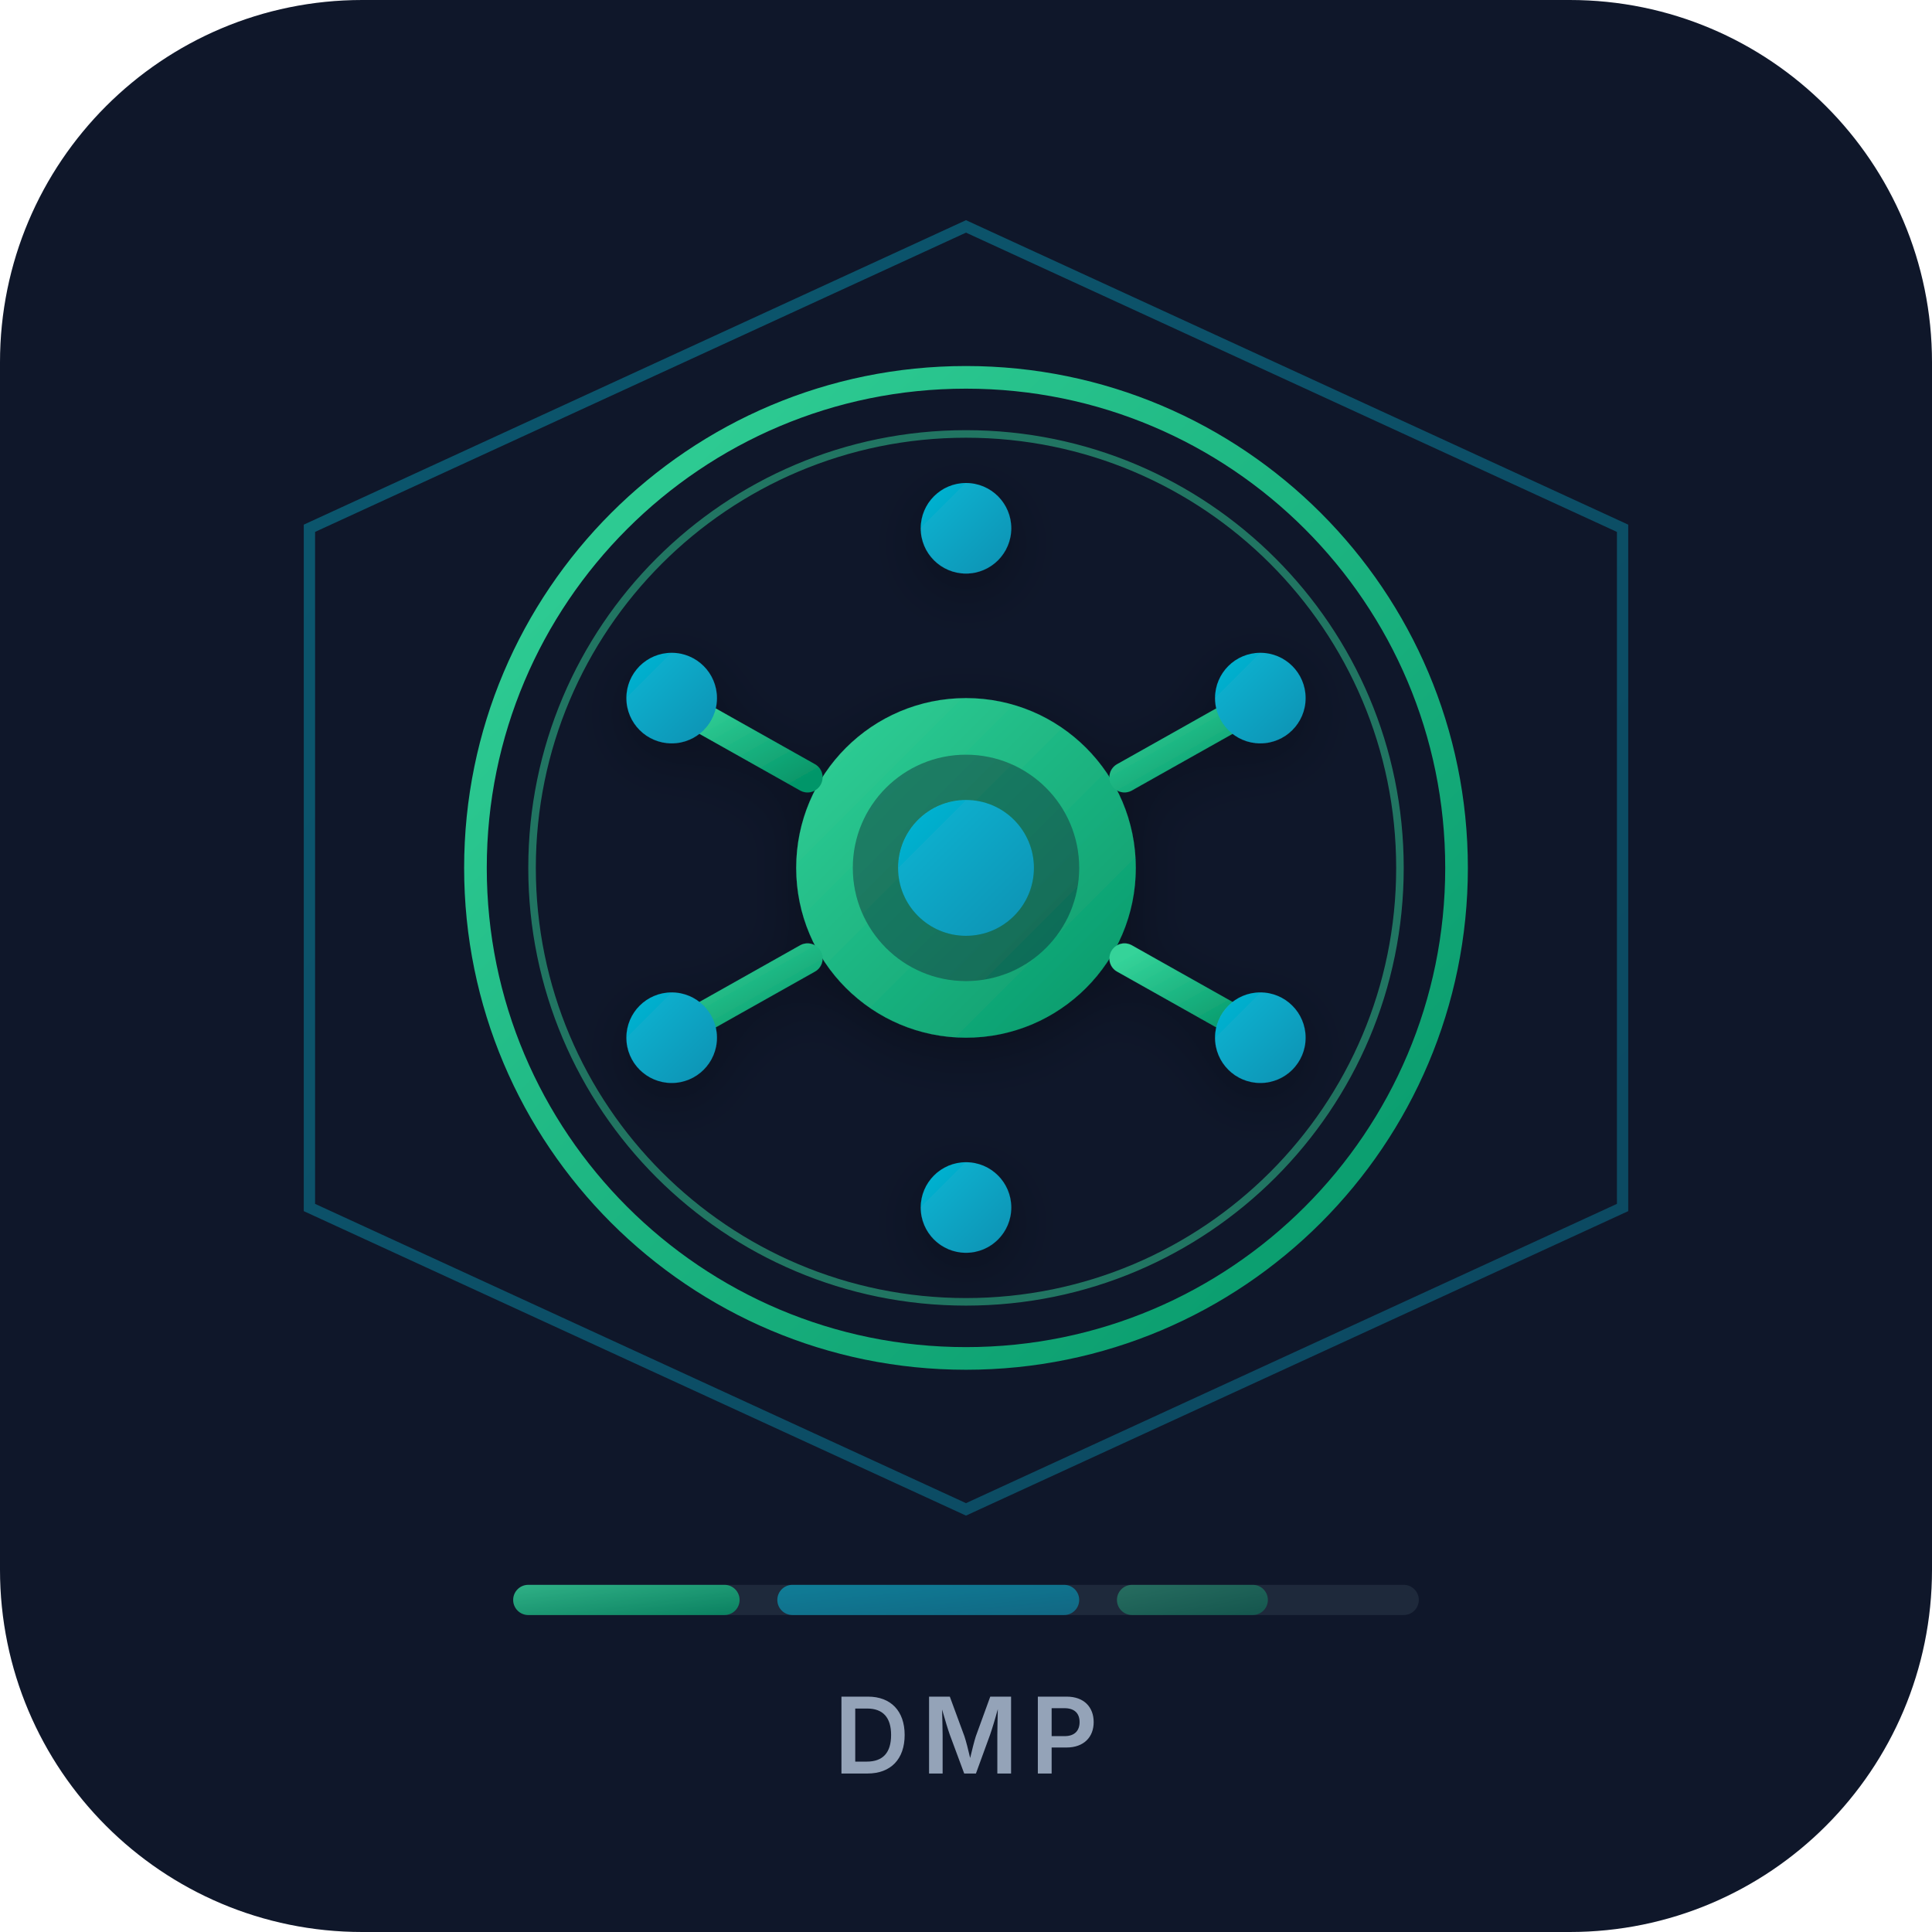
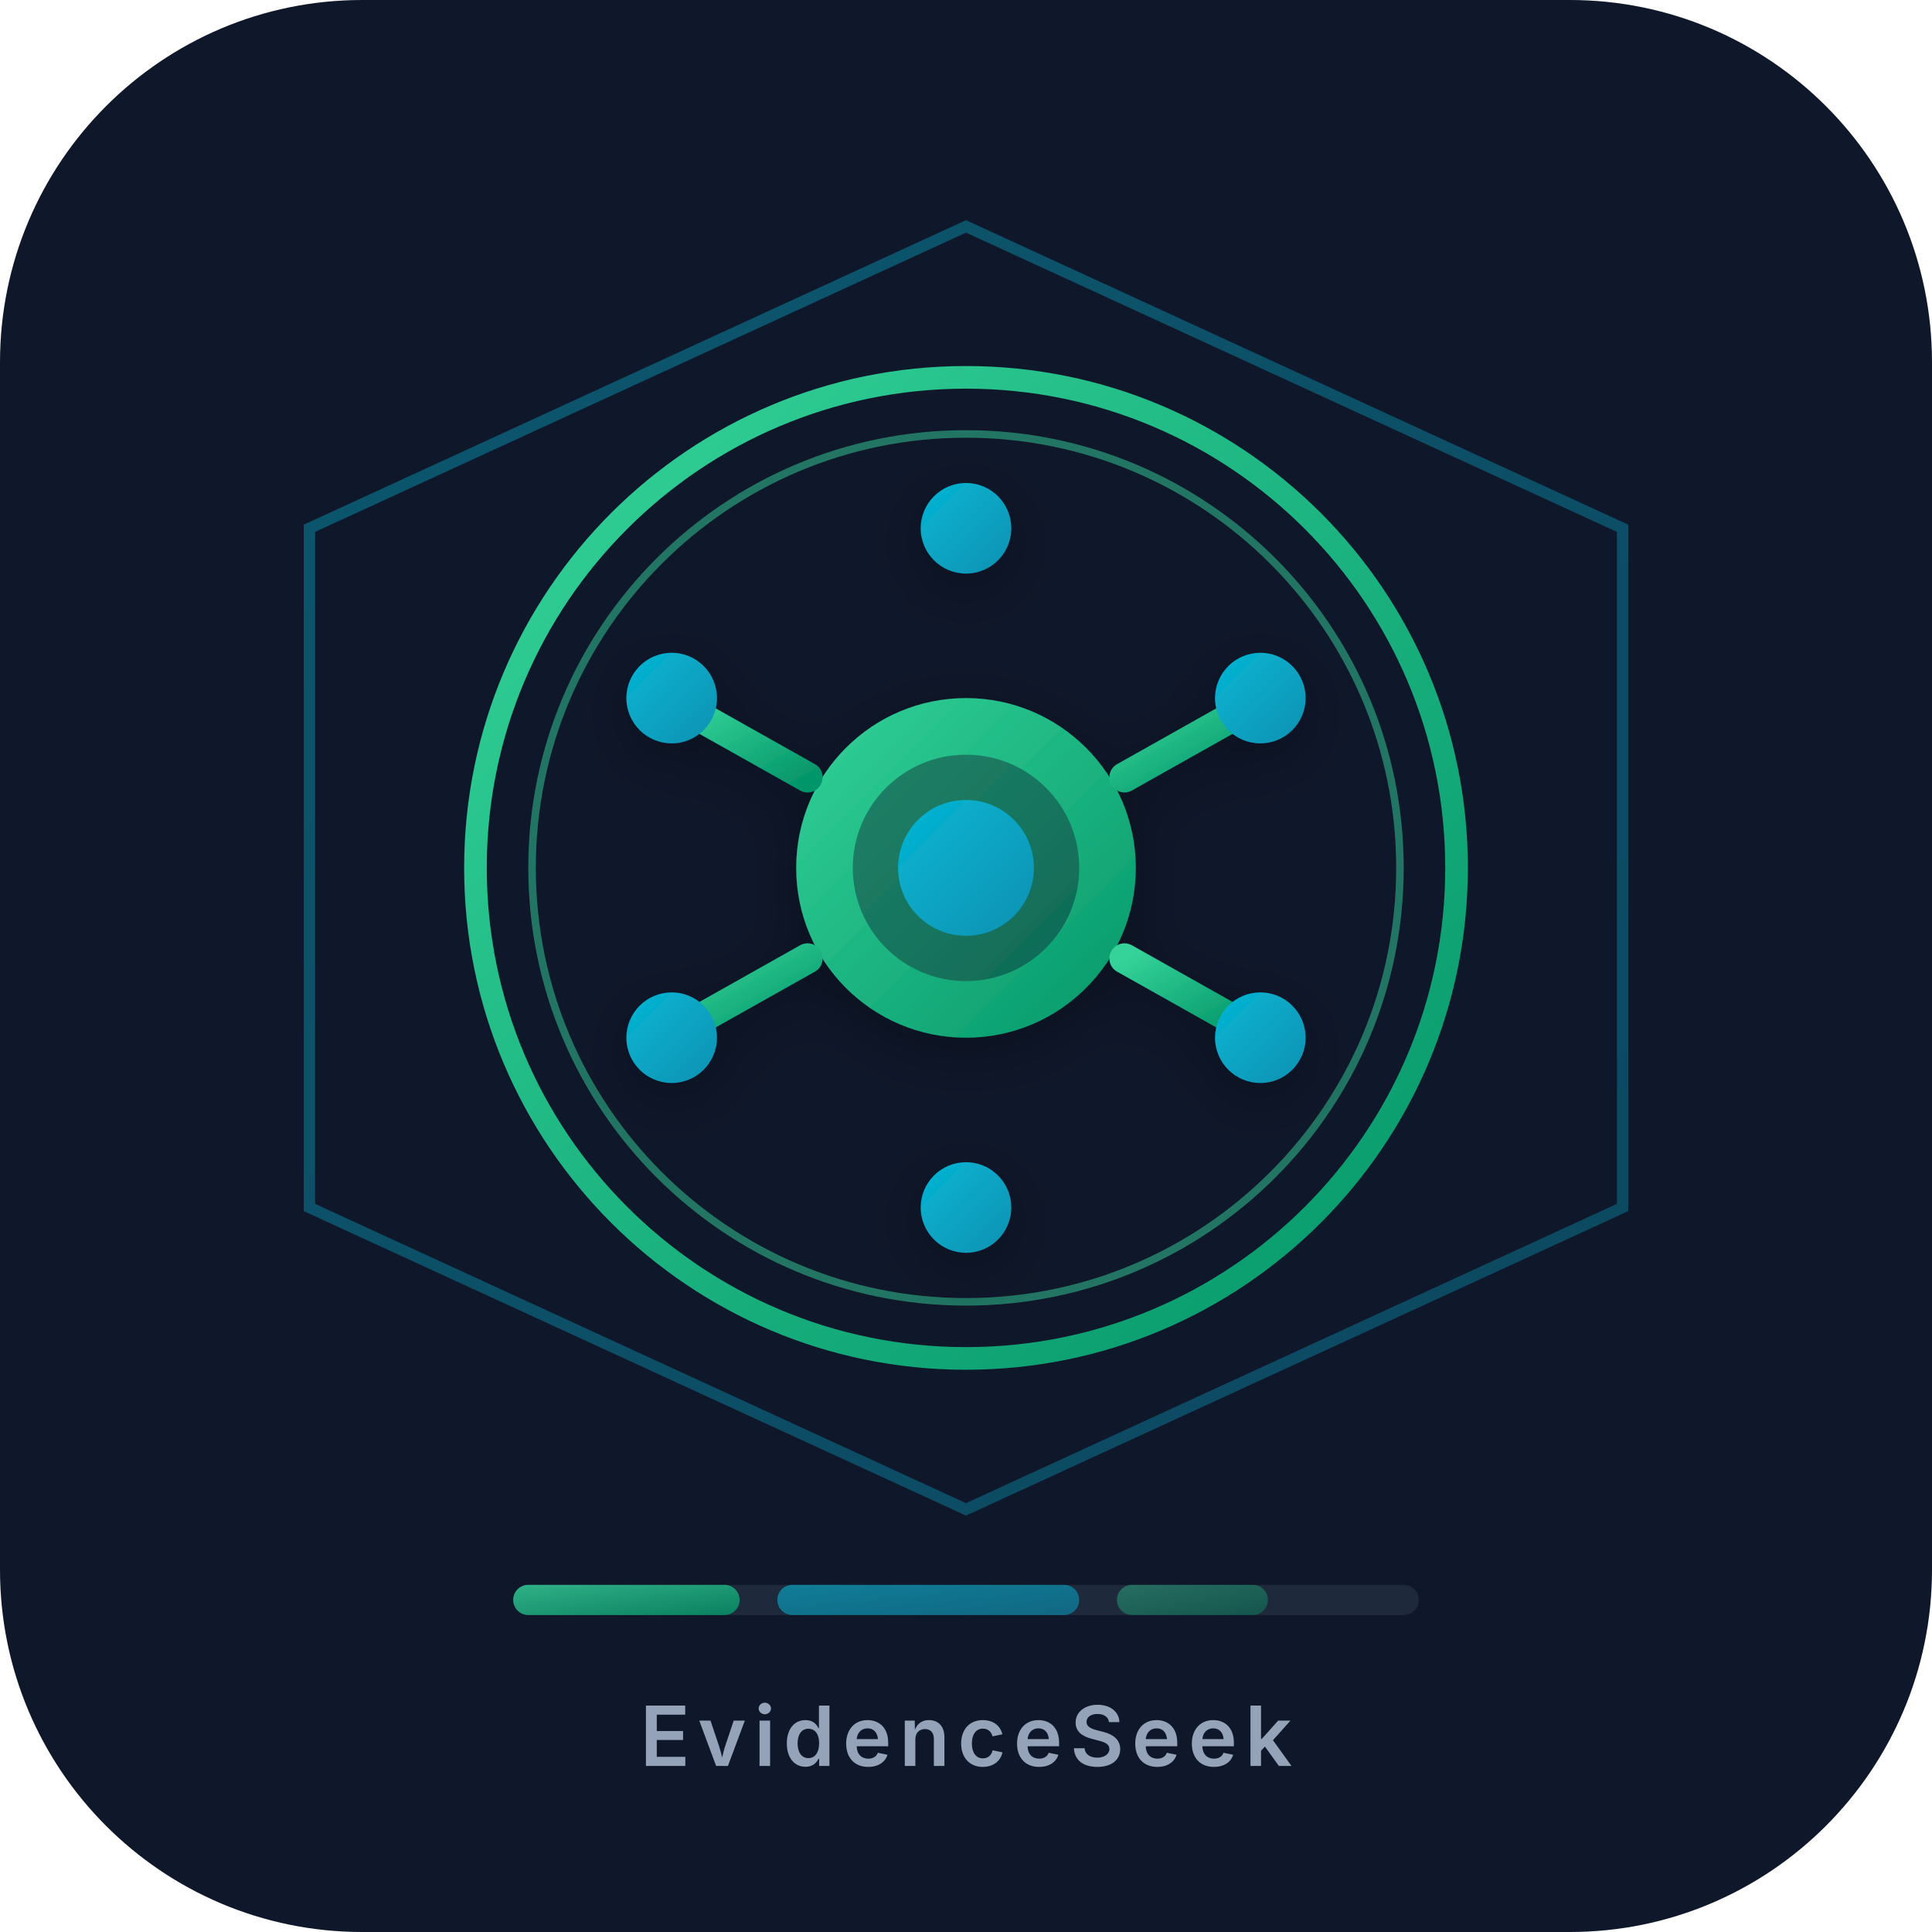
<svg xmlns="http://www.w3.org/2000/svg" viewBox="0 0 512 512">
  <defs>
    <linearGradient id="emerald" x1="0%" y1="0%" x2="100%" y2="100%">
      <stop offset="0%" stop-color="#34d399" />
      <stop offset="100%" stop-color="#059669" />
    </linearGradient>
    <linearGradient id="tealBlue" x1="0%" y1="0%" x2="100%" y2="100%">
      <stop offset="0%" stop-color="#06b6d4" />
      <stop offset="100%" stop-color="#0891b2" />
    </linearGradient>
    <filter id="shadow5">
      <feDropShadow dx="0" dy="4" stdDeviation="8" flood-color="#000" flood-opacity="0.3" />
    </filter>
  </defs>
  <rect width="512" height="512" rx="96" fill="#0f172a" />
  <polygon points="256,60 430,140 430,320 256,400 82,320 82,140" fill="none" stroke="url(#tealBlue)" stroke-width="3" opacity="0.4" />
  <circle cx="256" cy="230" r="130" fill="none" stroke="url(#emerald)" stroke-width="6" />
  <circle cx="256" cy="230" r="115" fill="none" stroke="#34d399" stroke-width="2" opacity="0.5" />
  <g transform="translate(256, 230)" filter="url(#shadow5)">
    <circle r="45" fill="url(#emerald)" />
    <circle r="30" fill="#0f172a" opacity="0.4" />
    <circle r="18" fill="url(#tealBlue)" />
    <g stroke="url(#emerald)" stroke-width="8" stroke-linecap="round">
      <line x1="0" y1="-48" x2="0" y2="-85" />
      <line x1="42" y1="-24" x2="74" y2="-42" />
      <line x1="42" y1="24" x2="74" y2="42" />
      <line x1="0" y1="48" x2="0" y2="85" />
      <line x1="-42" y1="24" x2="-74" y2="42" />
      <line x1="-42" y1="-24" x2="-74" y2="-42" />
    </g>
    <g fill="url(#tealBlue)">
      <circle cx="0" cy="-90" r="12" />
      <circle cx="78" cy="-45" r="12" />
      <circle cx="78" cy="45" r="12" />
      <circle cx="0" cy="90" r="12" />
      <circle cx="-78" cy="45" r="12" />
      <circle cx="-78" cy="-45" r="12" />
    </g>
  </g>
  <g transform="translate(136, 420)">
    <rect width="240" height="8" rx="4" fill="#1e293b" />
    <rect width="60" height="8" rx="4" fill="url(#emerald)" opacity="0.8" />
    <rect x="70" width="80" height="8" rx="4" fill="url(#tealBlue)" opacity="0.6" />
    <rect x="160" width="40" height="8" rx="4" fill="url(#emerald)" opacity="0.4" />
  </g>
-   <text x="256" y="470" text-anchor="middle" fill="#94a3b8" font-family="system-ui, -apple-system, sans-serif" font-size="28" font-weight="600" letter-spacing="3">
-     DMP
+   <text x="256" y="468" text-anchor="middle" fill="#94a3b8" font-family="system-ui, -apple-system, sans-serif" font-size="22" font-weight="600" letter-spacing="2">
+     EvidenceSeek
  </text>
</svg>
